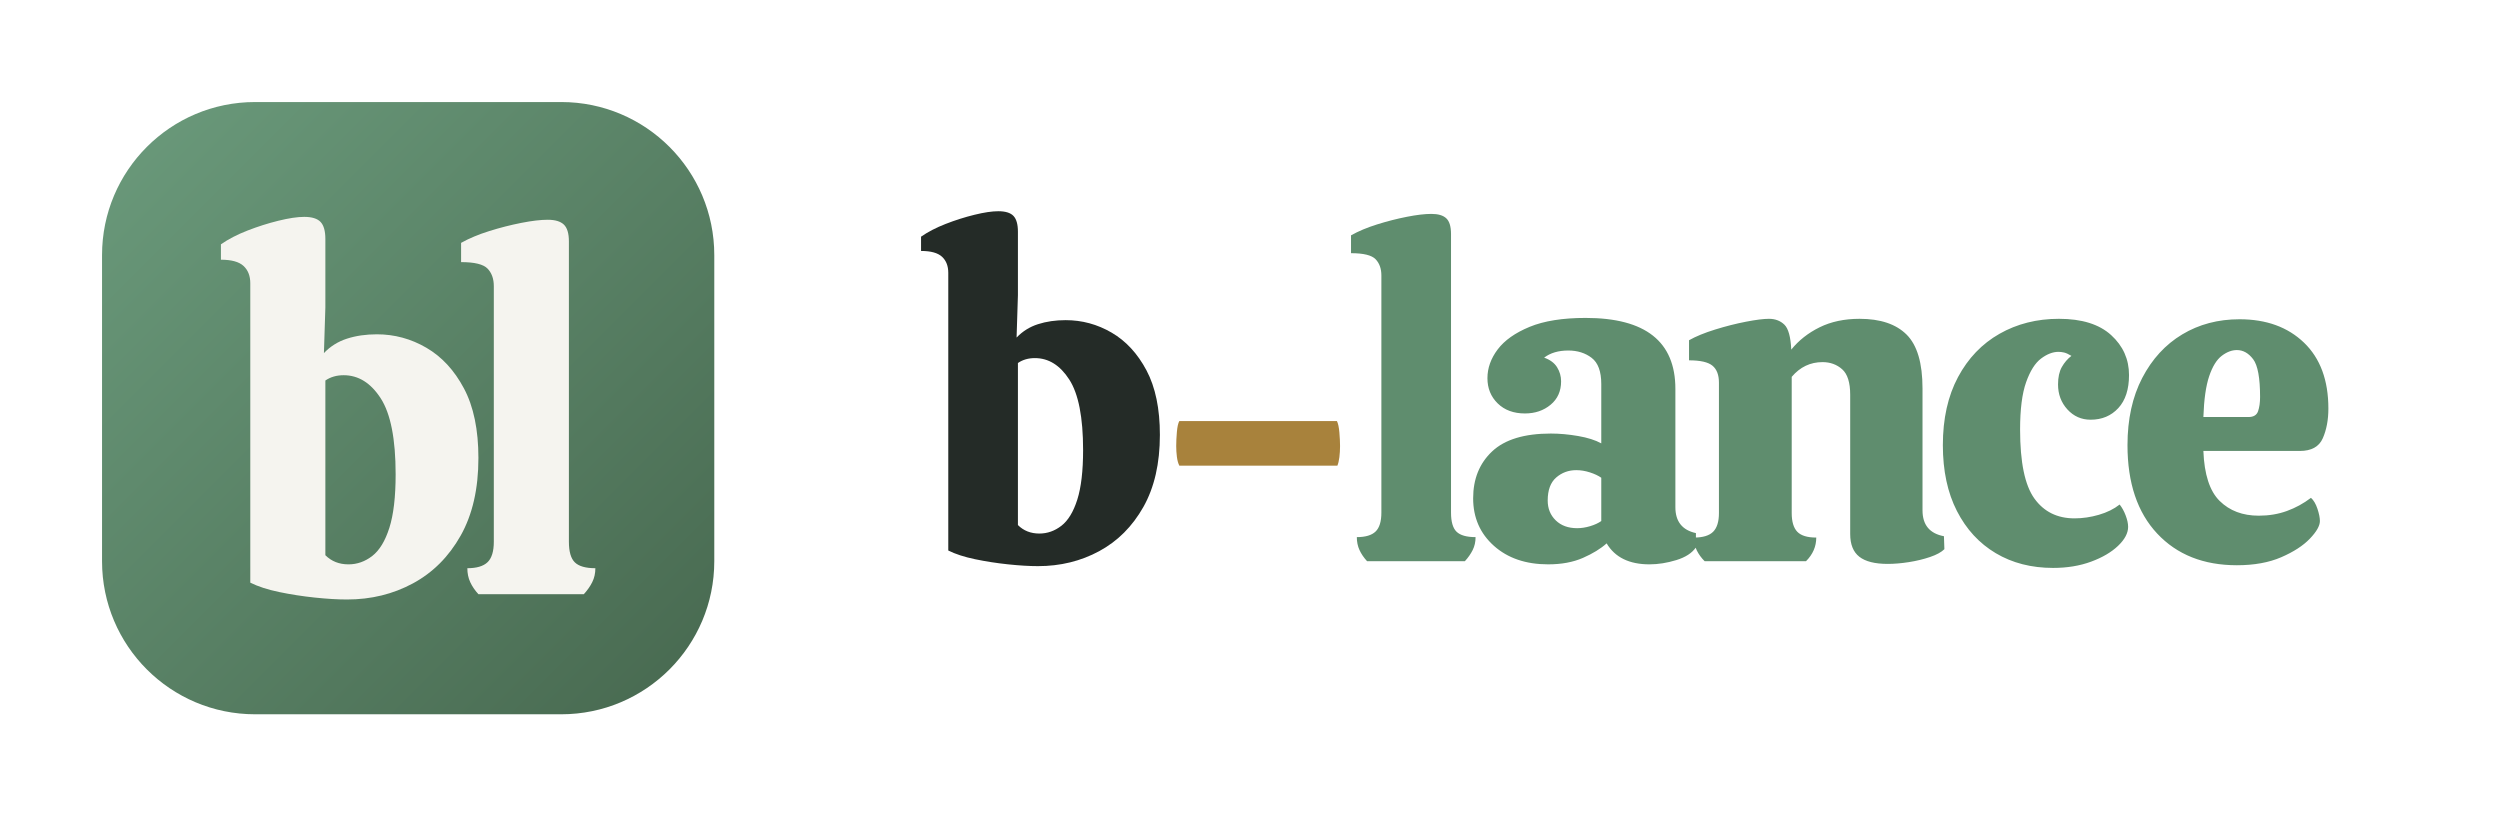
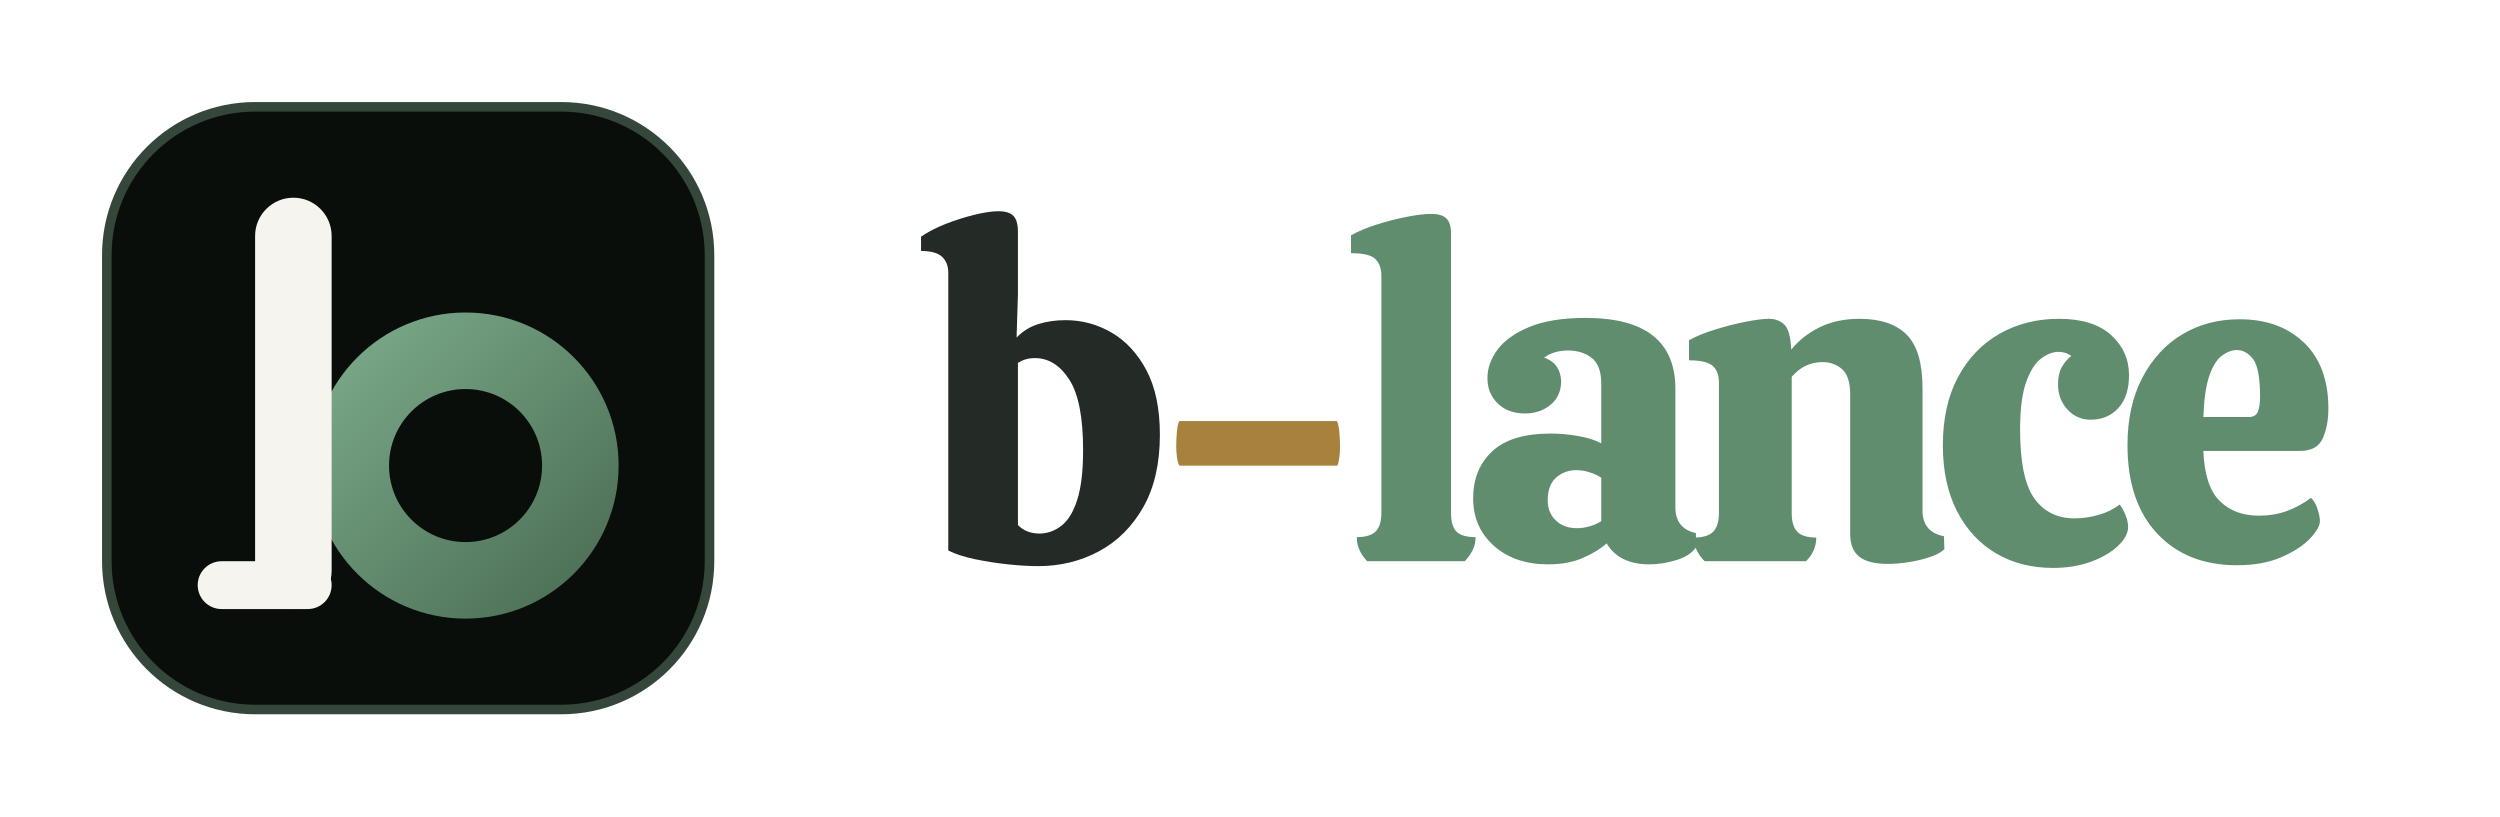
<svg xmlns="http://www.w3.org/2000/svg" width="196" height="64" viewBox="0 0 196 64" role="img" aria-labelledby="blLockup">
  <defs>
    <linearGradient id="blg" x1="0" y1="0" x2="1" y2="1">
-       <stop offset="0" stop-color="#6B9B7C" />
+       <stop offset="0" stop-color="#7FAF8F" />
      <stop offset="1" stop-color="#47684F" />
    </linearGradient>
  </defs>
  <g transform="translate(8 8) scale(0.75)">
-     <rect width="64" height="64" rx="16" fill="url(#blg)" />
-     <g transform="translate(12.126 51.447) scale(0.05031)">
-       <path fill="#F5F4EF" d="M268.0 11Q239.0 11 201.0 7.0Q163.0 3 127.0 -4.5Q91.0 -12 67.0 -24V-646Q67.0 -669 53.0 -682.0Q39.0 -695 6.0 -695V-727Q29.0 -743 61.0 -755.5Q93.0 -768 125.5 -776.0Q158.0 -784 179.0 -784Q203.0 -784 213.0 -773.5Q223.0 -763 223.0 -738V-596L220.0 -501Q240.0 -522 268.0 -531.0Q296.0 -540 330.0 -540Q385.0 -540 433.0 -512.0Q481.0 -484 511.0 -427.5Q541.0 -371 541.0 -283Q541.0 -187 504.0 -121.5Q467.0 -56 405.0 -22.5Q343.0 11 268.0 11ZM271.0 -62Q298.0 -62 320.5 -79.5Q343.0 -97 356.0 -138.0Q369.0 -179 369.0 -249Q369.0 -359 338.0 -407.0Q307.0 -455 261.0 -455Q239.0 -455 223.0 -444V-81Q242.0 -62 271.0 -62Z" />
-       <path transform="translate(489 0)" fill="#F5F4EF" d="M52.0 0Q41.0 -12 35.0 -25.0Q29.0 -38 29.0 -54Q58.0 -54 71.0 -66.5Q84.0 -79 84.0 -109V-640Q84.0 -663 71.0 -676.5Q58.0 -690 16.0 -690V-730Q41.0 -744 74.5 -754.5Q108.0 -765 141.0 -771.5Q174.0 -778 196.0 -778Q219.0 -778 229.5 -768.0Q240.0 -758 240.0 -733V-109Q240.0 -78 252.5 -66.0Q265.0 -54 295.0 -54Q295.0 -38 288.5 -25.0Q282.0 -12 271.0 0Z" />
-     </g>
+     <rect x="0.5" y="0.5" width="63" height="63" rx="15.5" fill="#0A0E0B" stroke="#35473B" stroke-width="1" />
+     <circle cx="38" cy="38" r="16" fill="url(#blg)" />
+     <circle cx="38" cy="38" r="8" fill="#0A0E0B" />
+     <rect x="16" y="10" width="8" height="43" rx="4" fill="#F5F4EF" />
+     <rect x="10" y="48" width="14" height="5" rx="2.5" fill="#F5F4EF" />
  </g>
  <g transform="translate(72 44) scale(0.035)">
    <path fill="#242B27" d="M268.0 11Q239.0 11 201.0 7.0Q163.0 3 127.0 -4.5Q91.0 -12 67.0 -24V-646Q67.0 -669 53.0 -682.0Q39.0 -695 6.0 -695V-727Q29.0 -743 61.0 -755.5Q93.0 -768 125.5 -776.0Q158.0 -784 179.0 -784Q203.0 -784 213.0 -773.5Q223.0 -763 223.0 -738V-596L220.0 -501Q240.0 -522 268.0 -531.0Q296.0 -540 330.0 -540Q385.0 -540 433.0 -512.0Q481.0 -484 511.0 -427.5Q541.0 -371 541.0 -283Q541.0 -187 504.0 -121.5Q467.0 -56 405.0 -22.5Q343.0 11 268.0 11ZM271.0 -62Q298.0 -62 320.5 -79.5Q343.0 -97 356.0 -138.0Q369.0 -179 369.0 -249Q369.0 -359 338.0 -407.0Q307.0 -455 261.0 -455Q239.0 -455 223.0 -444V-81Q242.0 -62 271.0 -62Z" />
    <path fill="#A8823C" d="M584.571 -214Q580.571 -222 579.071 -234.0Q577.571 -246 577.571 -258Q577.571 -272 579.071 -289.5Q580.571 -307 584.571 -314H937.571Q941.571 -306 943.071 -288.5Q944.571 -271 944.571 -258Q944.571 -245 943.071 -233.0Q941.571 -221 938.571 -214Z" />
  </g>
  <g transform="translate(105.36 44) scale(0.035)">
    <path fill="#5F8D6E" d="M52.0 0Q41.0 -12 35.0 -25.0Q29.0 -38 29.0 -54Q58.0 -54 71.0 -66.5Q84.0 -79 84.0 -109V-640Q84.0 -663 71.0 -676.5Q58.0 -690 16.0 -690V-730Q41.0 -744 74.5 -754.5Q108.0 -765 141.0 -771.5Q174.0 -778 196.0 -778Q219.0 -778 229.5 -768.0Q240.0 -758 240.0 -733V-109Q240.0 -78 252.5 -66.0Q265.0 -54 295.0 -54Q295.0 -38 288.5 -25.0Q282.0 -12 271.0 0Z M457.571 7Q382.571 7 336.071 -34.5Q289.571 -76 289.571 -141Q289.571 -206 332.071 -246.0Q374.571 -286 463.571 -286Q492.571 -286 524.571 -280.5Q556.571 -275 576.571 -264V-397Q576.571 -439 555.071 -455.5Q533.571 -472 502.571 -472Q469.571 -472 448.571 -456Q468.571 -449 477.571 -434.5Q486.571 -420 486.571 -403Q486.571 -370 463.071 -350.5Q439.571 -331 405.571 -331Q367.571 -331 344.571 -353.5Q321.571 -376 321.571 -410Q321.571 -444 344.571 -474.5Q367.571 -505 416.071 -525.0Q464.571 -545 541.571 -545Q742.571 -545 742.571 -386V-121Q742.571 -73 788.571 -63V-31Q775.571 -12 744.571 -2.5Q713.571 7 684.571 7Q616.571 7 588.571 -40Q568.571 -22 535.571 -7.5Q502.571 7 457.571 7ZM522.571 -74Q536.571 -74 551.571 -78.5Q566.571 -83 576.571 -90V-187Q566.571 -194 551.071 -199.0Q535.571 -204 520.571 -204Q494.571 -204 475.571 -187.5Q456.571 -171 456.571 -136Q456.571 -109 474.571 -91.5Q492.571 -74 522.571 -74Z M808.143 0Q797.143 -11 790.643 -24.0Q784.143 -37 784.143 -53Q814.143 -53 827.143 -66.0Q840.143 -79 840.143 -108V-400Q840.143 -426 825.643 -438.0Q811.143 -450 773.143 -450V-495Q796.143 -508 831.643 -519.0Q867.143 -530 900.643 -536.5Q934.143 -543 952.143 -543Q973.143 -543 986.643 -530.0Q1000.143 -517 1002.143 -474Q1027.143 -505 1065.643 -524.0Q1104.143 -543 1155.143 -543Q1225.143 -543 1260.643 -507.5Q1296.143 -472 1296.143 -387V-114Q1296.143 -65 1344.143 -56L1345.143 -27Q1335.143 -17 1313.143 -9.5Q1291.143 -2 1265.643 2.0Q1240.143 6 1218.143 6Q1175.143 6 1154.643 -10.0Q1134.143 -26 1134.143 -61V-373Q1134.143 -414 1116.143 -430.0Q1098.143 -446 1072.143 -446Q1031.143 -446 1003.143 -413V-108Q1003.143 -79 1015.643 -66.0Q1028.143 -53 1058.143 -53Q1058.143 -23 1035.143 0Z M1588.714 15Q1515.714 15 1460.214 -18.0Q1404.714 -51 1373.214 -112.5Q1341.714 -174 1341.714 -260Q1341.714 -349 1375.714 -412.5Q1409.714 -476 1468.714 -509.5Q1527.714 -543 1601.714 -543Q1678.714 -543 1718.714 -506.5Q1758.714 -470 1758.714 -417Q1758.714 -369 1734.714 -343.0Q1710.714 -317 1672.714 -317Q1641.714 -317 1620.714 -340.0Q1599.714 -363 1599.714 -396Q1599.714 -420 1608.214 -435.0Q1616.714 -450 1629.714 -460Q1619.714 -466 1613.214 -467.5Q1606.714 -469 1600.714 -469Q1581.714 -469 1561.714 -454.0Q1541.714 -439 1528.214 -401.0Q1514.714 -363 1514.714 -295Q1514.714 -185 1546.714 -140.5Q1578.714 -96 1636.714 -96Q1663.714 -96 1691.214 -104.0Q1718.714 -112 1737.714 -127Q1745.714 -117 1751.214 -102.5Q1756.714 -88 1756.714 -77Q1756.714 -56 1734.214 -34.5Q1711.714 -13 1673.714 1.0Q1635.714 15 1588.714 15Z M2000.286 9Q1888.286 9 1821.786 -62.0Q1755.286 -133 1755.286 -260Q1755.286 -347 1788.286 -410.5Q1821.286 -474 1877.786 -508.0Q1934.286 -542 2006.286 -542Q2096.286 -542 2150.786 -489.5Q2205.286 -437 2205.286 -342Q2205.286 -304 2192.786 -275.5Q2180.286 -247 2141.286 -247H1925.286Q1928.286 -168 1961.786 -135.0Q1995.286 -102 2049.286 -102Q2083.286 -102 2112.286 -112.5Q2141.286 -123 2166.286 -142Q2175.286 -134 2180.786 -117.5Q2186.286 -101 2186.286 -90Q2186.286 -74 2163.786 -50.5Q2141.286 -27 2099.786 -9.0Q2058.286 9 2000.286 9ZM1925.286 -323H2026.286Q2043.286 -323 2047.786 -336.0Q2052.286 -349 2052.286 -368Q2052.286 -432 2036.786 -452.5Q2021.286 -473 2000.286 -473Q1983.286 -473 1966.286 -460.0Q1949.286 -447 1938.286 -414.5Q1927.286 -382 1925.286 -323Z" />
  </g>
</svg>
